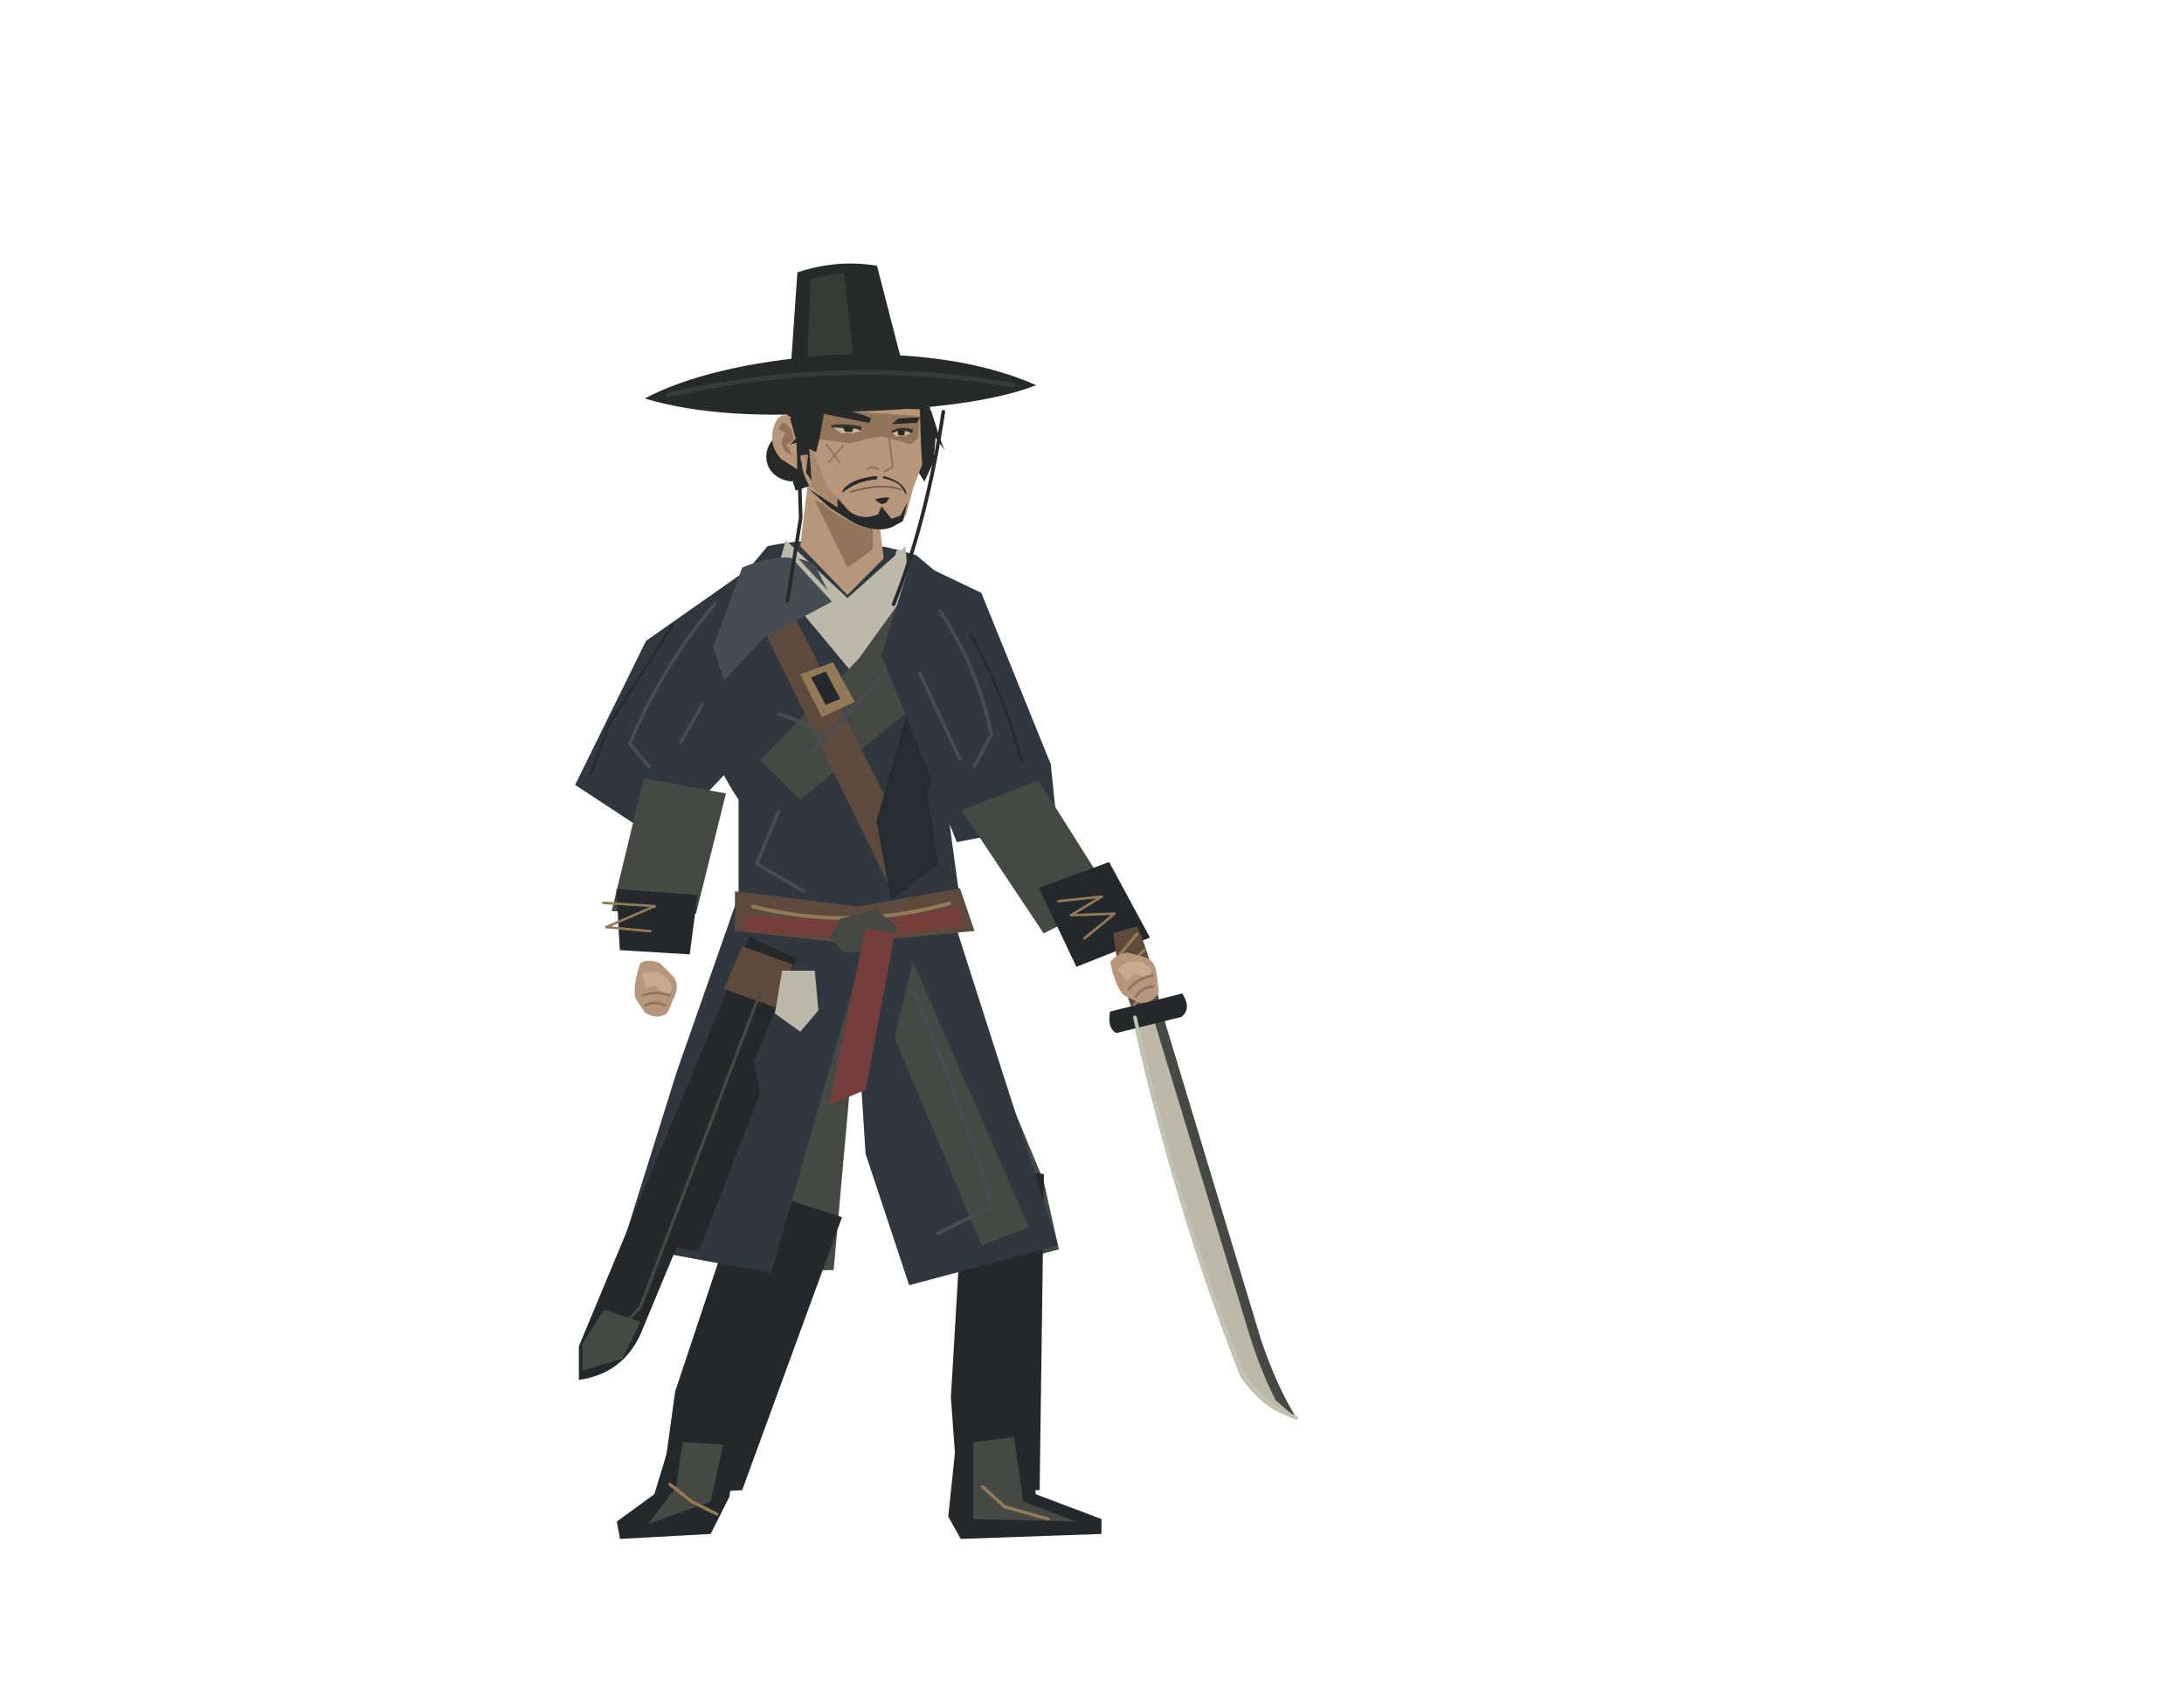
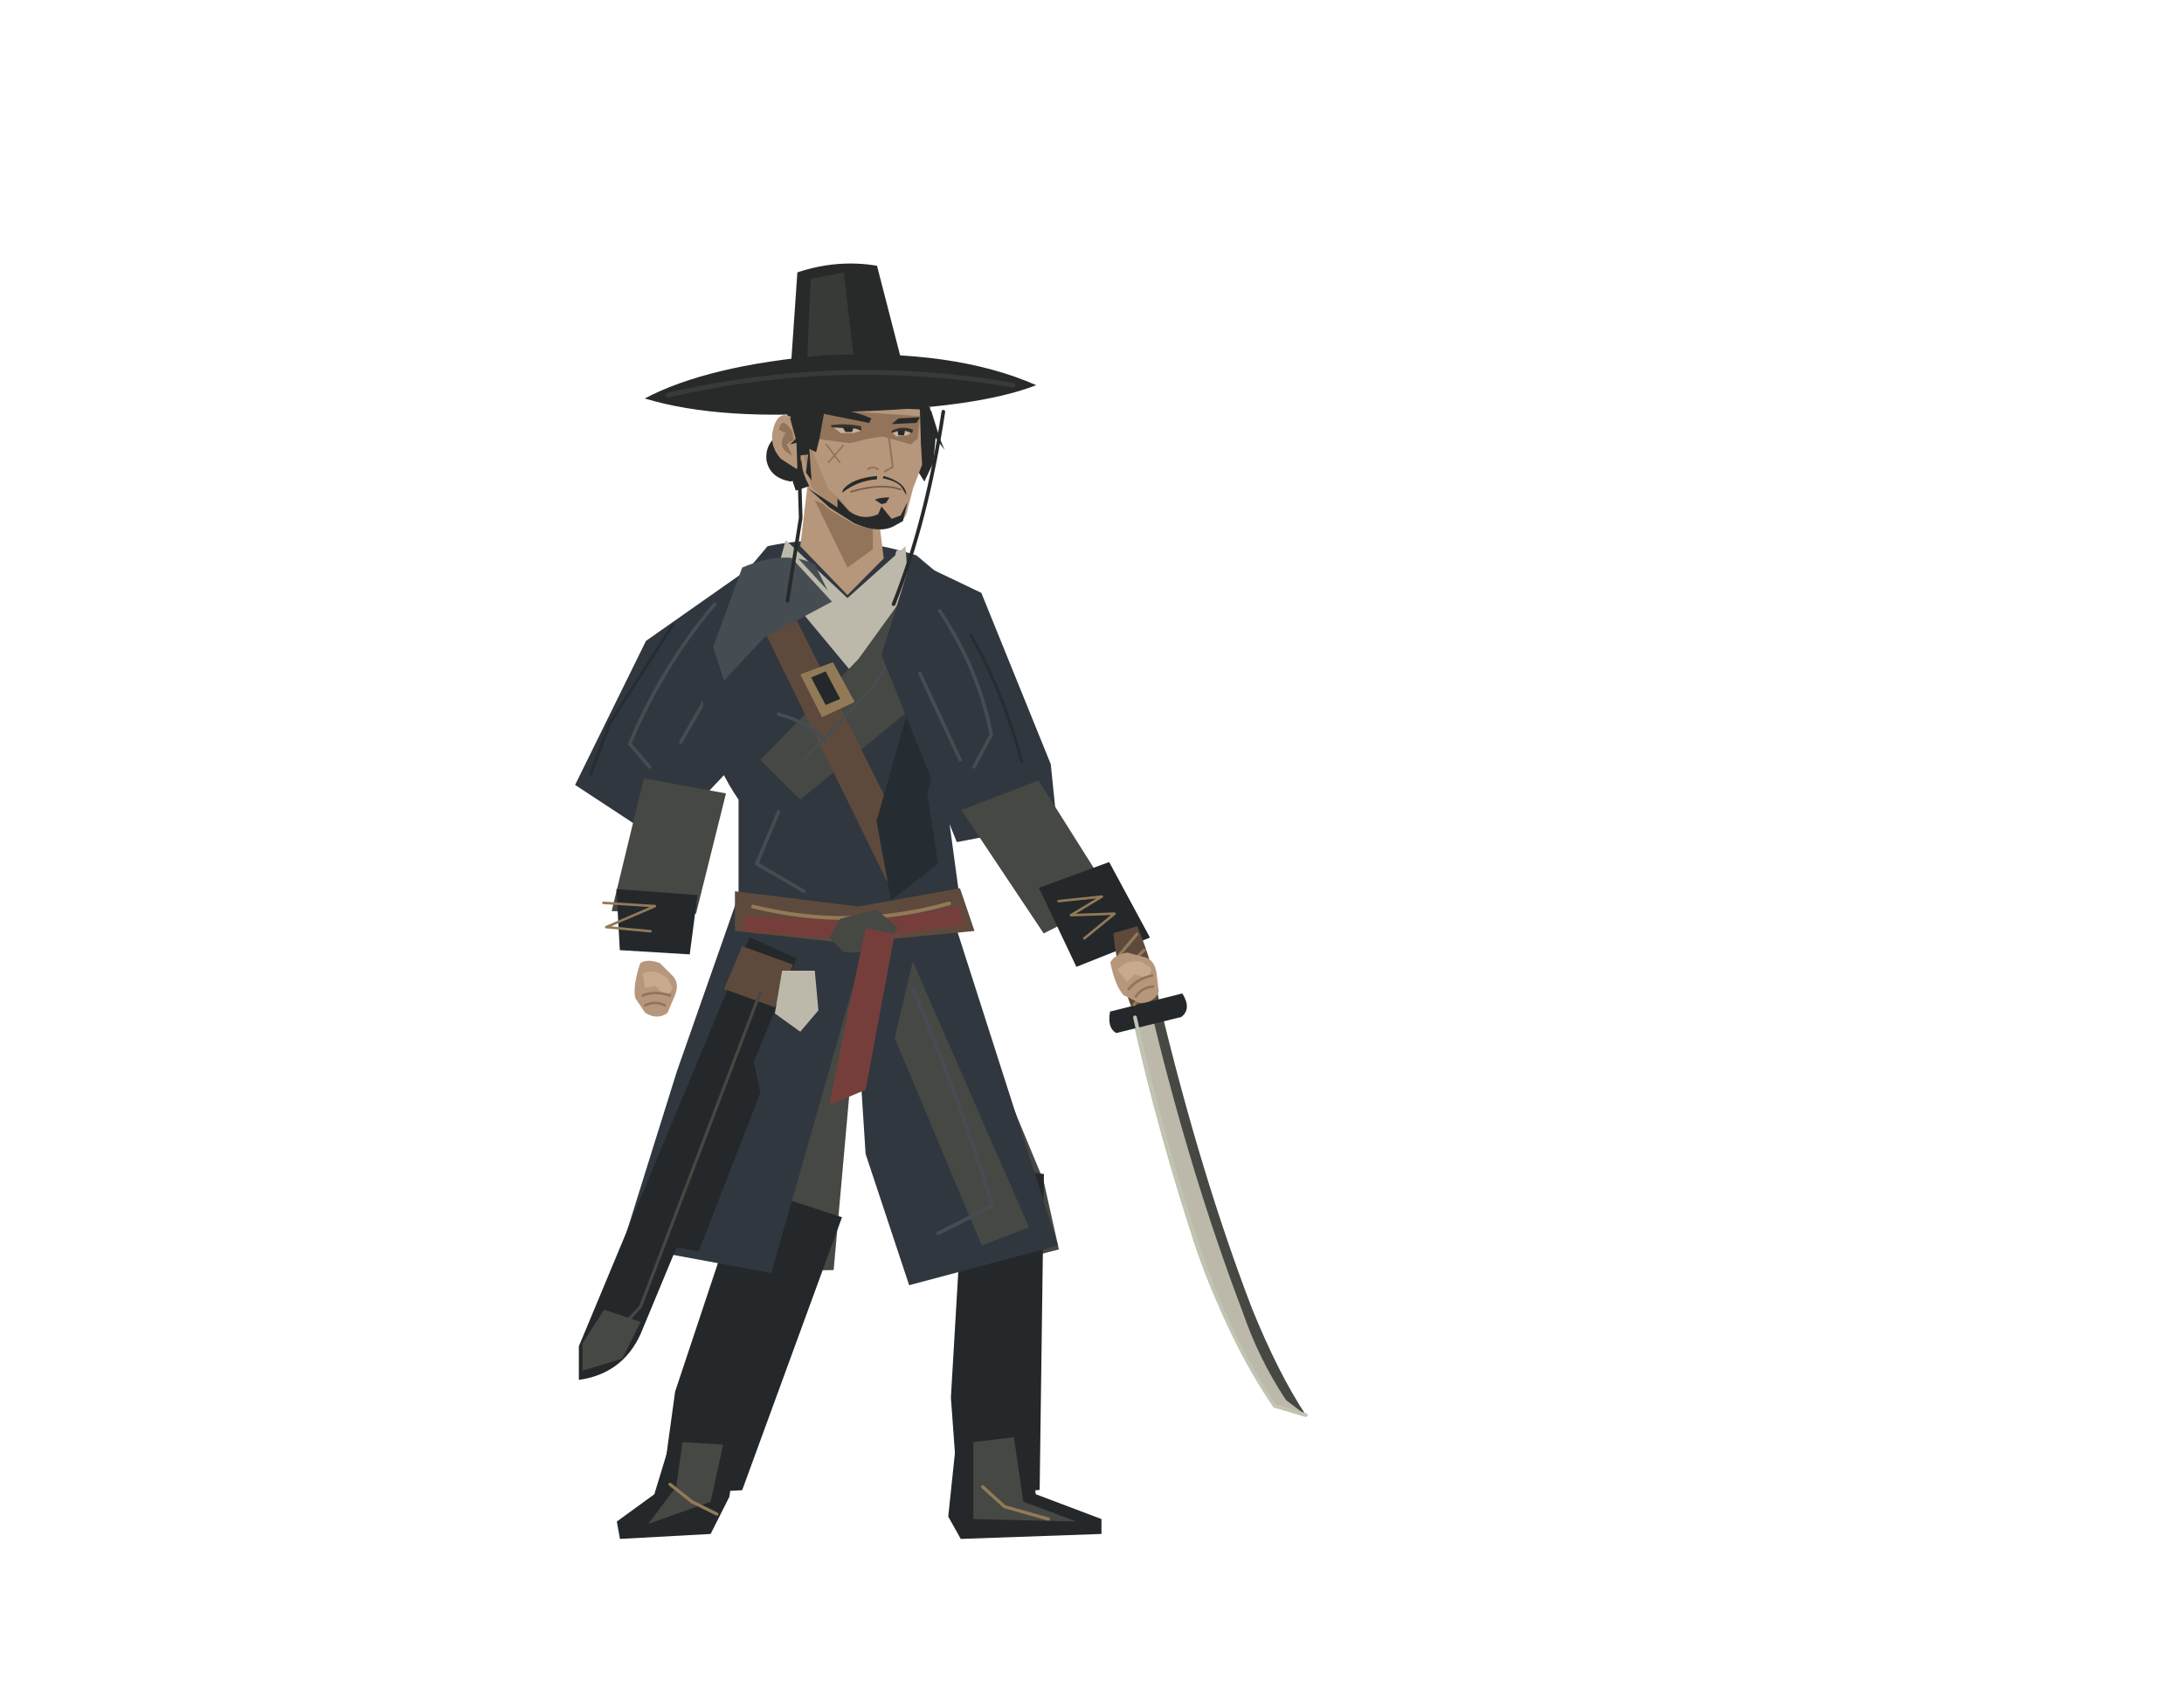
<svg xmlns="http://www.w3.org/2000/svg" viewBox="-100 -140 880 680" role="img" aria-label="HONRO hwigyeom.v010 idle">
  <g id="root" transform="matrix(1 0 0 1 0 0)" opacity="1" />
  <g id="rear_thigh" transform="matrix(0.9896 -0.14383 0.14383 0.9896 -31.72014 36.28217)" opacity="1">
    <path id="rear_trouser" d="M216.6 236.3L245.85 247.374L216.6 370.412L178.575 365.491L181.5 350.726Z" fill="#464844" />
    <path id="rear_trouser_crease" d="M206.363 262.138Q216.6 290.437 196.125 318.736L194.662 338.422" fill="none" stroke="#24282A" stroke-width="1.5" stroke-linecap="round" stroke-linejoin="round" />
  </g>
  <g id="rear_shin" transform="matrix(0.99066 0.13635 -0.13635 0.99066 64.26721 -20.26166)" opacity="1">
    <path id="rear_lower_leg" d="M182.963 335.961L223.912 343.344L199.05 457.77L166.875 463.921L166.875 422.088Z" fill="#24282A" />
  </g>
  <g id="rear_foot" transform="matrix(1 0 0 1 0 0)" opacity="1">
    <path id="rear_tailored_boot" d="M172.477 433L197.678 436L193.898 463L186.338 478L149.798 480L148.537 473L163.657 462Z" fill="#24282A" />
    <path id="rear_boot_side" d="M174.998 441L191.377 442L186.338 465L161.137 474L172.477 459Z" fill="#464844" />
    <path id="rear_boot_seam" d="M169.958 458L178.778 465 188.857 470" fill="none" stroke="#927A58" stroke-width="1.3" stroke-linecap="round" stroke-linejoin="round" />
  </g>
  <g id="front_thigh" transform="matrix(0.99317 -0.11671 0.11671 0.99317 -25.80811 34.30443)" opacity="1">
    <path id="front_trouser" d="M245.85 233.839L278.025 231.379L308.738 339.653L311.663 367.951L275.1 372.873L267.788 350.726Z" fill="#464844" />
    <path id="front_trouser_crease" d="M279.488 268.29Q288.262 300.28 291.188 322.427L283.875 340.883" fill="none" stroke="#24282A" stroke-width="1.5" stroke-linecap="round" stroke-linejoin="round" />
  </g>
  <g id="front_shin" transform="matrix(0.99443 0.10539 -0.10539 0.99443 50.08488 -29.82734)" opacity="1">
    <path id="front_lower_leg" d="M275.1 332.27L307.275 332.27L318.975 459L286.8 466.382L279.488 425.78Z" fill="#24282A" />
  </g>
  <g id="front_foot" transform="matrix(1 0 0 1 0 0)" opacity="1">
    <path id="front_tailored_boot" d="M285.855 435L312.315 432L317.355 462L343.815 472L343.815 478L287.115 480L282.075 471Z" fill="#24282A" />
    <path id="front_boot_side" d="M292.155 441L308.535 439L312.315 465L333.735 473L292.155 472Z" fill="#464844" />
    <path id="front_boot_seam" d="M295.935 459L304.755 467 322.395 472" fill="none" stroke="#927A58" stroke-width="1.3" stroke-linecap="round" stroke-linejoin="round" />
  </g>
  <g id="rear_cloth" transform="matrix(1 0 0 1 0 2.46077)" opacity="1">
    <path id="rear_coat" d="M199.05 214.153L247.312 242.452L210.75 370.412L150.787 359.339L172.725 289.207Z" fill="#30373F" />
    <path id="rear_coat_shadow" d="M196.125 249.834L206.363 297.819L181.5 361.8L156.637 356.878Z" fill="#24282A" />
    <path id="rear_coat_fold" d="M204.9 243.683L191.738 294.128 171.262 343.344" fill="none" stroke="#454D53" stroke-width="1.5" stroke-linecap="round" stroke-linejoin="round" />
  </g>
  <g id="pelvis" transform="matrix(1 0 0 1 0 2.46077)" opacity="1" />
  <g id="rear_upper_arm" transform="matrix(0.9962 0.08709 -0.08709 0.9962 8.81486 -14.90495)" opacity="1">
    <path id="rear_sleeve" d="M203.438 84.963L232.688 112.031L204.9 162.477L175.65 199.389L139.088 179.702L162.488 119.413Z" fill="#30373F" />
    <path id="rear_sleeve_folds" d="M188.812 102.188Q169.8 129.257 159.562 161.247L168.338 169.859M197.588 120.644L180.037 158.786" fill="none" stroke="#454D53" stroke-width="1.4" stroke-linecap="round" stroke-linejoin="round" />
    <path id="rear_sleeve_seam" d="M172.725 112.031L150.787 153.864 144.938 174.781" fill="none" stroke="#262D32" stroke-width="1.2" stroke-linecap="round" stroke-linejoin="round" />
  </g>
  <g id="rear_forearm" transform="matrix(0.99341 -0.11459 0.11459 0.99341 -27.68998 20.44118)" opacity="1">
    <path id="rear_vambrace" d="M168.338 173.55L200.512 183.394L182.963 230.148L149.325 225.227Z" fill="#464844" />
    <path id="rear_wrist" d="M152.25 216.614L184.425 222.766L178.575 246.143L150.787 241.222Z" fill="#24282A" />
    <path id="rear_bracer_lace" d="M146.4 221.536L166.875 225.227 146.4 231.379 163.95 235.07" fill="none" stroke="#927A58" stroke-width="1" stroke-linecap="round" stroke-linejoin="round" />
  </g>
  <g id="rear_hand" transform="matrix(1 0 0 1 0 0)" opacity="1">
    <path id="rear_hand_shape" d="M157.95 248.065Q160.95 246.065 165.95 248.065L170.95 253.065Q173.95 256.065 171.95 261.065L168.95 268.065Q164.95 271.065 159.95 268.065L155.95 262.065Q154.95 257.065 157.95 248.065Z" fill="#B6977C" />
    <path id="rear_thumb" d="M158.95 252.065Q163.95 250.065 168.95 254.065L170.95 258.065Q169.95 261.065 166.95 260.065L163.95 257.065 159.95 258.065Z" fill="#C8AA8D" />
    <path id="rear_knuckles" d="M158.95 261.065Q163.95 259.065 169.95 261.065M159.95 265.065Q163.95 263.065 167.95 265.065" fill="none" stroke="#92745B" stroke-width="1" stroke-linecap="round" stroke-linejoin="round" />
  </g>
  <g id="front_cloth" transform="matrix(1 0 0 1 0 2.46077)" opacity="1">
    <path id="front_coat" d="M242.925 231.379L280.95 217.844L326.288 359.339L266.325 375.334L248.775 322.427Z" fill="#30373F" />
    <path id="front_coat_edge" d="M267.788 244.913L314.587 351.956L295.575 359.339L260.475 275.673Z" fill="#464844" />
    <path id="front_coat_fold" d="M267.788 255.986Q285.337 296.589 299.962 343.344L278.025 354.417" fill="none" stroke="#454D53" stroke-width="1.5" stroke-linecap="round" stroke-linejoin="round" />
  </g>
  <g id="prop_hip" transform="matrix(1 0 0 1 0 2.46077)" opacity="1">
    <path id="scabbard" d="M201.975 235.07L220.988 243.683L158.1 395.02Q150.787 411.015 133.238 413.476L133.238 399.942Z" fill="#24282A" />
    <path id="scabbard_fitting" d="M199.05 238.761L219.525 246.143L212.213 263.369L191.738 255.986Z" fill="#5E4A3C" />
    <path id="jade_fragment" d="M215.137 248.604L228.3 248.604L229.762 264.599L222.45 273.212L212.213 265.829Z" fill="#BCB9AA" />
    <path id="scabbard_seam" d="M206.363 257.217L158.1 383.947 143.475 399.942" fill="none" stroke="#464844" stroke-width="1.2" stroke-linecap="round" stroke-linejoin="round" />
    <path id="scabbard_end" d="M143.475 385.177L158.1 390.098 150.787 404.863 134.7 409.785 134.7 398.711Z" fill="#464844" />
  </g>
  <g id="thorax" transform="matrix(1 0 0 1 0 2.46077)" opacity="1">
    <path id="torso" d="M209.287 77.58Q238.537 71.428 269.25 81.272L282.413 92.345Q291.188 112.031 292.65 132.948L280.95 177.242 286.8 220.305 248.775 241.222 197.588 222.766 197.588 179.702Q181.5 156.325 182.963 128.026L191.738 98.497Z" fill="#30373F" />
    <path id="collar" d="M216.6 75.12L241.463 98.497L264.863 77.58L266.325 98.497L242.925 128.026L212.213 91.115Z" fill="#BCB9AA" />
    <path id="cross_lapel" d="M266.325 94.806L280.95 131.717L222.45 179.702L206.363 163.707L245.85 123.105Z" fill="#464844" />
    <path id="scabbard_strap" d="M199.05 93.575L212.213 89.884L270.712 206.771L257.55 212.923Z" fill="#5E4A3C" />
    <path id="shoulder_plane" d="M199.05 86.193Q216.6 78.811 228.3 84.963L235.613 99.727 207.825 114.492 191.738 131.717 187.35 118.183Z" fill="#454D53" />
    <path id="rib_plane" d="M269.25 131.717L286.8 129.257 273.637 177.242 278.025 205.541 259.012 220.305 253.162 188.315Z" fill="#262D32" />
    <path id="chest_fold" d="M213.675 145.252Q226.838 148.943 232.688 156.325M213.675 184.624L204.9 205.541 223.912 216.614" fill="none" stroke="#454D53" stroke-width="1.4" stroke-linecap="round" stroke-linejoin="round" />
    <path id="collar_edge" d="M218.062 80.041L238.537 102.188 245.85 114.492M261.938 80.041L257.55 98.497" fill="none" stroke="#BCB9AA" stroke-width="1.8" stroke-linecap="round" stroke-linejoin="round" />
    <path id="lapel_seam" d="M269.25 107.11L251.7 134.178 223.912 163.707" fill="none" stroke="#454D53" stroke-width="1.1" stroke-linecap="round" stroke-linejoin="round" />
    <path id="strap_buckle" d="M222.45 129.257L235.613 124.335 244.387 140.33 231.225 146.482Z" fill="#927A58" />
    <path id="buckle_opening" d="M226.838 130.487L232.688 128.026 238.537 139.1 232.688 141.56Z" fill="#24282A" />
  </g>
  <g id="neck" transform="matrix(1 0 0 1 0 2.46077)" opacity="1">
    <path id="neck" d="M225.375 52.973L253.162 59.125 256.087 82.502 241.463 97.266 222.45 77.58Z" fill="#B6977C" />
    <path id="neck_turn" d="M228.3 59.125L251.7 68.968 251.7 78.811 241.463 86.193Z" fill="#92745B" />
  </g>
  <g id="front_upper_arm" transform="matrix(0.99651 0.08342 -0.08342 0.99651 8.76983 -20.28346)" opacity="1">
    <path id="front_sleeve" d="M266.325 83.732L295.575 94.806L329.212 161.247L333.6 184.624L294.113 195.697L257.55 123.105Z" fill="#30373F" />
    <path id="front_sleeve_folds" d="M279.488 103.418Q297.038 125.565 304.35 151.404L298.5 164.938M273.637 129.257L292.65 162.477" fill="none" stroke="#454D53" stroke-width="1.4" stroke-linecap="round" stroke-linejoin="round" />
    <path id="front_sleeve_seam" d="M292.65 112.031Q307.275 132.948 317.512 161.247" fill="none" stroke="#262D32" stroke-width="1.2" stroke-linecap="round" stroke-linejoin="round" />
  </g>
  <g id="front_forearm" transform="matrix(0.99451 -0.10462 0.10462 0.99451 -23.93748 38.40143)" opacity="1">
    <path id="front_vambrace" d="M294.113 179.702L326.288 171.09L351.15 221.536L321.9 232.609Z" fill="#464844" />
    <path id="front_wrist" d="M321.9 214.153L351.15 206.771L364.312 238.761L333.6 247.374Z" fill="#24282A" />
    <path id="front_bracer_lace" d="M329.212 220.305L346.762 220.305 333.6 226.457 351.15 227.687 337.988 236.3" fill="none" stroke="#927A58" stroke-width="1" stroke-linecap="round" stroke-linejoin="round" />
  </g>
  <g id="belt" transform="matrix(1 0 0 1 0 2.46077)" opacity="1">
    <path id="waist" d="M196.125 216.614L245.85 222.766L286.8 215.384L292.65 232.609L241.463 237.53L196.125 232.609Z" fill="#5E4A3C" />
    <path id="waist_cord" d="M200.512 226.457L248.775 228.918L286.8 222.766L288.262 230.148L245.85 236.3L199.05 232.609Z" fill="#763E3B" />
    <path id="belt_edge" d="M203.438 222.766Q242.925 232.609 282.413 221.536" fill="none" stroke="#927A58" stroke-width="1.5" stroke-linecap="round" stroke-linejoin="round" />
    <path id="belt_knot" d="M238.537 227.687L253.162 223.996 261.938 231.379 254.625 241.222 240 241.222 234.15 235.07Z" fill="#464844" />
    <path id="belt_knot_stitch" d="M240 232.609L254.625 232.609M241.463 236.3L251.7 236.3" fill="none" stroke="#464844" stroke-width="1" stroke-linecap="round" stroke-linejoin="round" />
  </g>
  <g id="ribbon" transform="matrix(1 0 0 1 0 2.46077)" opacity="1">
    <path id="sash" d="M248.775 231.379L260.475 233.839L248.775 296.589L234.15 302.741L242.925 259.678Z" fill="#763E3B" />
  </g>
  <g id="weapon" transform="matrix(0.27564 0.96126 -0.96126 0.27564 506.554 -157.9117)" opacity="1">
-     <path id="hwandao_blade" d="M369.075 250.374L509.075 248.374Q529.075 247.374 543.075 243.374Q538.075 254.374 521.075 260.374Q450.075 267.374 369.075 262.374Z" fill="#BCB9AA" />
-     <path id="blade_spine" d="M369.075 250.374L509.075 248.374Q529.075 247.374 543.075 243.374L534.075 249.374Q519.075 252.374 499.075 252.374L369.075 254.374Z" fill="#464844" />
+     <path id="hwandao_blade" d="M369.075 250.374Q439.075 253.374 496.075 248.374Q524.075 245.374 543.075 239.374L536.075 250.374Q503.075 261.374 467.075 263.374Q417.075 265.374 369.075 262.374Z" fill="#BCB9AA" />
+     <path id="blade_spine" d="M369.075 250.374Q439.075 253.374 496.075 248.374Q524.075 245.374 543.075 239.374L535.075 245.374Q516.075 251.374 496.075 252.374Q437.075 257.374 369.075 254.374Z" fill="#464844" />
    <path id="sword_grip" d="M335.075 250.374Q351.075 248.374 368.075 250.374L368.075 261.374Q350.075 263.374 335.075 260.374Z" fill="#5E4A3C" />
    <path id="sword_guard" d="M366.075 240.374Q373.075 238.374 375.075 243.374L374.075 270.374Q371.075 273.374 365.075 270.374Z" fill="#24282A" />
-     <path id="blade_edge" d="M370.075 261.374Q451.075 266.374 519.075 259.374Q534.075 255.374 543.075 243.374" fill="none" stroke="#C0C4B0" stroke-width="1.5" stroke-linecap="round" stroke-linejoin="round" />
+     <path id="blade_edge" d="M370.075 261.374Q419.075 264.374 467.075 262.374Q506.075 260.374 536.075 250.374L543.075 239.374" fill="none" stroke="#C0C4B0" stroke-width="1.5" stroke-linecap="round" stroke-linejoin="round" />
    <path id="grip_wrap" d="M338.075 251.374L344.075 260.374M345.075 250.374L351.075 261.374M352.075 250.374L358.075 261.374M359.075 250.374L365.075 260.374" fill="none" stroke="#927A58" stroke-width="1.2" stroke-linecap="round" stroke-linejoin="round" />
  </g>
  <g id="front_hand" transform="matrix(0.86571 -0.50054 0.50054 0.86571 -76.27285 210.4475)" opacity="1">
    <path id="front_hand_shape" d="M348.075 244.374Q351.075 242.374 356.075 244.374L361.075 249.374Q364.075 252.374 362.075 257.374L359.075 264.374Q355.075 267.374 350.075 264.374L346.075 258.374Q345.075 253.374 348.075 244.374Z" fill="#B6977C" />
    <path id="front_thumb" d="M349.075 248.374Q354.075 246.374 359.075 250.374L361.075 254.374Q360.075 257.374 357.075 256.374L354.075 253.374 350.075 254.374Z" fill="#C8AA8D" />
    <path id="front_knuckles" d="M349.075 257.374Q354.075 255.374 360.075 257.374M350.075 261.374Q354.075 259.374 358.075 261.374" fill="none" stroke="#92745B" stroke-width="1" stroke-linecap="round" stroke-linejoin="round" />
  </g>
  <g id="head" transform="matrix(1 0 0 1 0 2.46077)" opacity="1">
    <path id="low_knot" d="M220.19 29.749Q207.919 33.385 208.828 42.929Q210.191 50.201 218.826 51.564L226.553 45.201Z" fill="#282A29" />
    <path id="hair_back" d="M275.183 26.113L274.728 21.568 219.735 17.478Q212.464 32.476 220.644 55.2L226.098 53.382 227.462 45.201 267.911 44.292 272.456 51.564 276.091 43.838 277 33.839 280.636 38.839Z" fill="#282A29" />
    <path id="face_plane" d="M270.638 22.477L230.643 20.659 221.099 30.203 223.371 46.565Q225.644 55.654 234.279 62.926L244.278 68.835Q253.367 72.016 260.185 69.289Q265.184 67.017 265.638 62.926L267.911 54.291 271.547 44.747 271.092 36.566Z" fill="#B6977C" />
    <path id="hat_shadow" d="M270.638 25.204L230.189 22.477 225.189 33.839 242.46 36.112 249.731 34.294 255.64 33.385 267.002 36.566 269.729 34.294Z" fill="#92745B" />
    <path id="cheek_shadow" d="M227.007 38.384L223.826 41.111 227.007 53.837 236.551 62.926 246.55 68.38 238.369 58.381 233.824 54.745Z" fill="#AA886C" />
    <path id="ear" d="M219.735 26.113Q214.281 22.477 212.009 28.84Q209.282 36.566 214.736 42.474L221.099 46.565 223.371 41.566 222.462 34.748Z" fill="#B6977C" />
    <path id="ear_fold" d="M219.281 31.567Q215.19 24.75 213.827 30.658L216.554 32.021Q212.464 37.93 219.281 41.111L217.008 36.566 219.735 34.748Z" fill="#92745B" />
    <path id="near_brow" d="M251.095 26.113Q242.005 22.023 232.461 22.477L232.006 24.295 250.186 27.931Z" fill="#282A29" />
    <path id="far_brow" d="M270.638 25.659L262.002 26.113 259.276 28.385 269.274 27.931Z" fill="#282A29" />
    <path id="near_eye" d="M245.641 29.749Q240.642 27.931 235.188 29.294L238.824 32.021 243.823 32.021 247.004 31.112Z" fill="#C8B299" />
    <path id="near_lid" d="M247.004 29.294Q241.096 27.931 234.733 28.84L235.188 29.749 244.732 30.203 247.004 31.112Z" fill="#39332C" />
    <path id="near_pupil" d="M243.823 29.749L239.278 29.294 240.642 31.567 243.369 31.567Z" fill="#292A27" />
    <path id="far_eye" d="M267.456 31.567Q263.82 29.294 259.276 31.567L261.094 33.385 265.638 32.93Z" fill="#C8B299" />
    <path id="far_lid" d="M267.911 30.658Q263.366 28.84 259.276 31.112L259.276 32.021 263.366 30.658 267.456 32.021Z" fill="#39332C" />
    <path id="far_pupil" d="M264.729 30.658L261.548 30.658 262.002 32.93 264.275 32.93Z" fill="#292A27" />
    <path id="nose" d="M257.912 31.567L259.73 45.656 256.549 47.474M253.822 46.565Q251.549 45.201 249.731 46.565" fill="none" stroke="#92745B" stroke-width="0.773" stroke-linecap="round" stroke-linejoin="round" />
    <path id="moustache" d="M255.64 50.201Q262.457 51.564 263.82 54.745L265.184 57.018Q265.184 52.019 256.094 49.292ZM253.367 49.292Q243.369 50.201 239.733 54.745L239.278 56.109Q245.641 51.11 253.367 50.655Z" fill="#282A29" />
    <path id="mouth" d="M262.911 54.745Q255.185 52.019 242.914 55.654" fill="none" stroke="#765B46" stroke-width="0.636" stroke-linecap="round" stroke-linejoin="round" />
    <path id="chin_mark" d="M258.367 57.927Q254.731 57.927 252.458 58.836L255.185 60.654 257.003 60.199Z" fill="#282A29" />
    <path id="beard" d="M265.638 59.745L262.911 65.199 259.276 66.562 257.003 63.835 255.185 61.563 253.822 64.744Q247.459 67.471 242.005 63.381L237.46 58.381 237.46 62.017 225.644 54.291 234.279 62.017 244.278 68.38Q253.822 72.471 259.73 69.744L263.82 67.471Z" fill="#282A29" />
    <path id="scar" d="M239.733 37.021L233.824 43.838M232.915 36.566L238.369 43.838" fill="none" stroke="#92745B" stroke-width="0.636" stroke-linecap="round" stroke-linejoin="round" />
    <path id="hair_front" d="M275.183 22.932L272.456 22.477 271.092 35.657 272.456 44.292 274.728 39.748 274.728 30.658 279.727 37.475ZM232.461 21.568L222.462 19.75 218.372 26.113 220.644 34.294 218.372 36.566 222.008 35.657 221.553 41.111 225.644 40.657 224.735 47.928 227.007 51.11 226.098 38.384 228.825 39.748 230.189 34.294Z" fill="#282A29" />
    <path id="gat_crown" d="M218.613 6.035L221.286 -32.73Q237.327 -38.076 253.367 -35.403L264.061 6.035Z" fill="#282A29" />
    <path id="gat_crown_light" d="M226.633 -30.056L240 -32.73 244.01 2.025 225.296 2.025Z" fill="#373B38" />
    <path id="gat_brim" d="M159.797 18.066Q185.194 4.699 231.98 0.689Q284.112 -1.985 317.53 12.719Q293.469 22.076 241.337 23.413Q190.541 27.423 159.797 18.066Z" fill="#282A29" />
    <path id="gat_rim" d="M169.154 16.729Q238.663 0.689 308.173 12.719" fill="none" stroke="#373B38" stroke-width="1.871" stroke-linecap="round" stroke-linejoin="round" />
    <path id="gat_cord" d="M221.286 23.413L222.623 66.188 217.276 99.606M280.102 23.413Q273.418 67.525 260.051 100.943" fill="none" stroke="#282A29" stroke-width="1.47" stroke-linecap="round" stroke-linejoin="round" />
  </g>
</svg>
